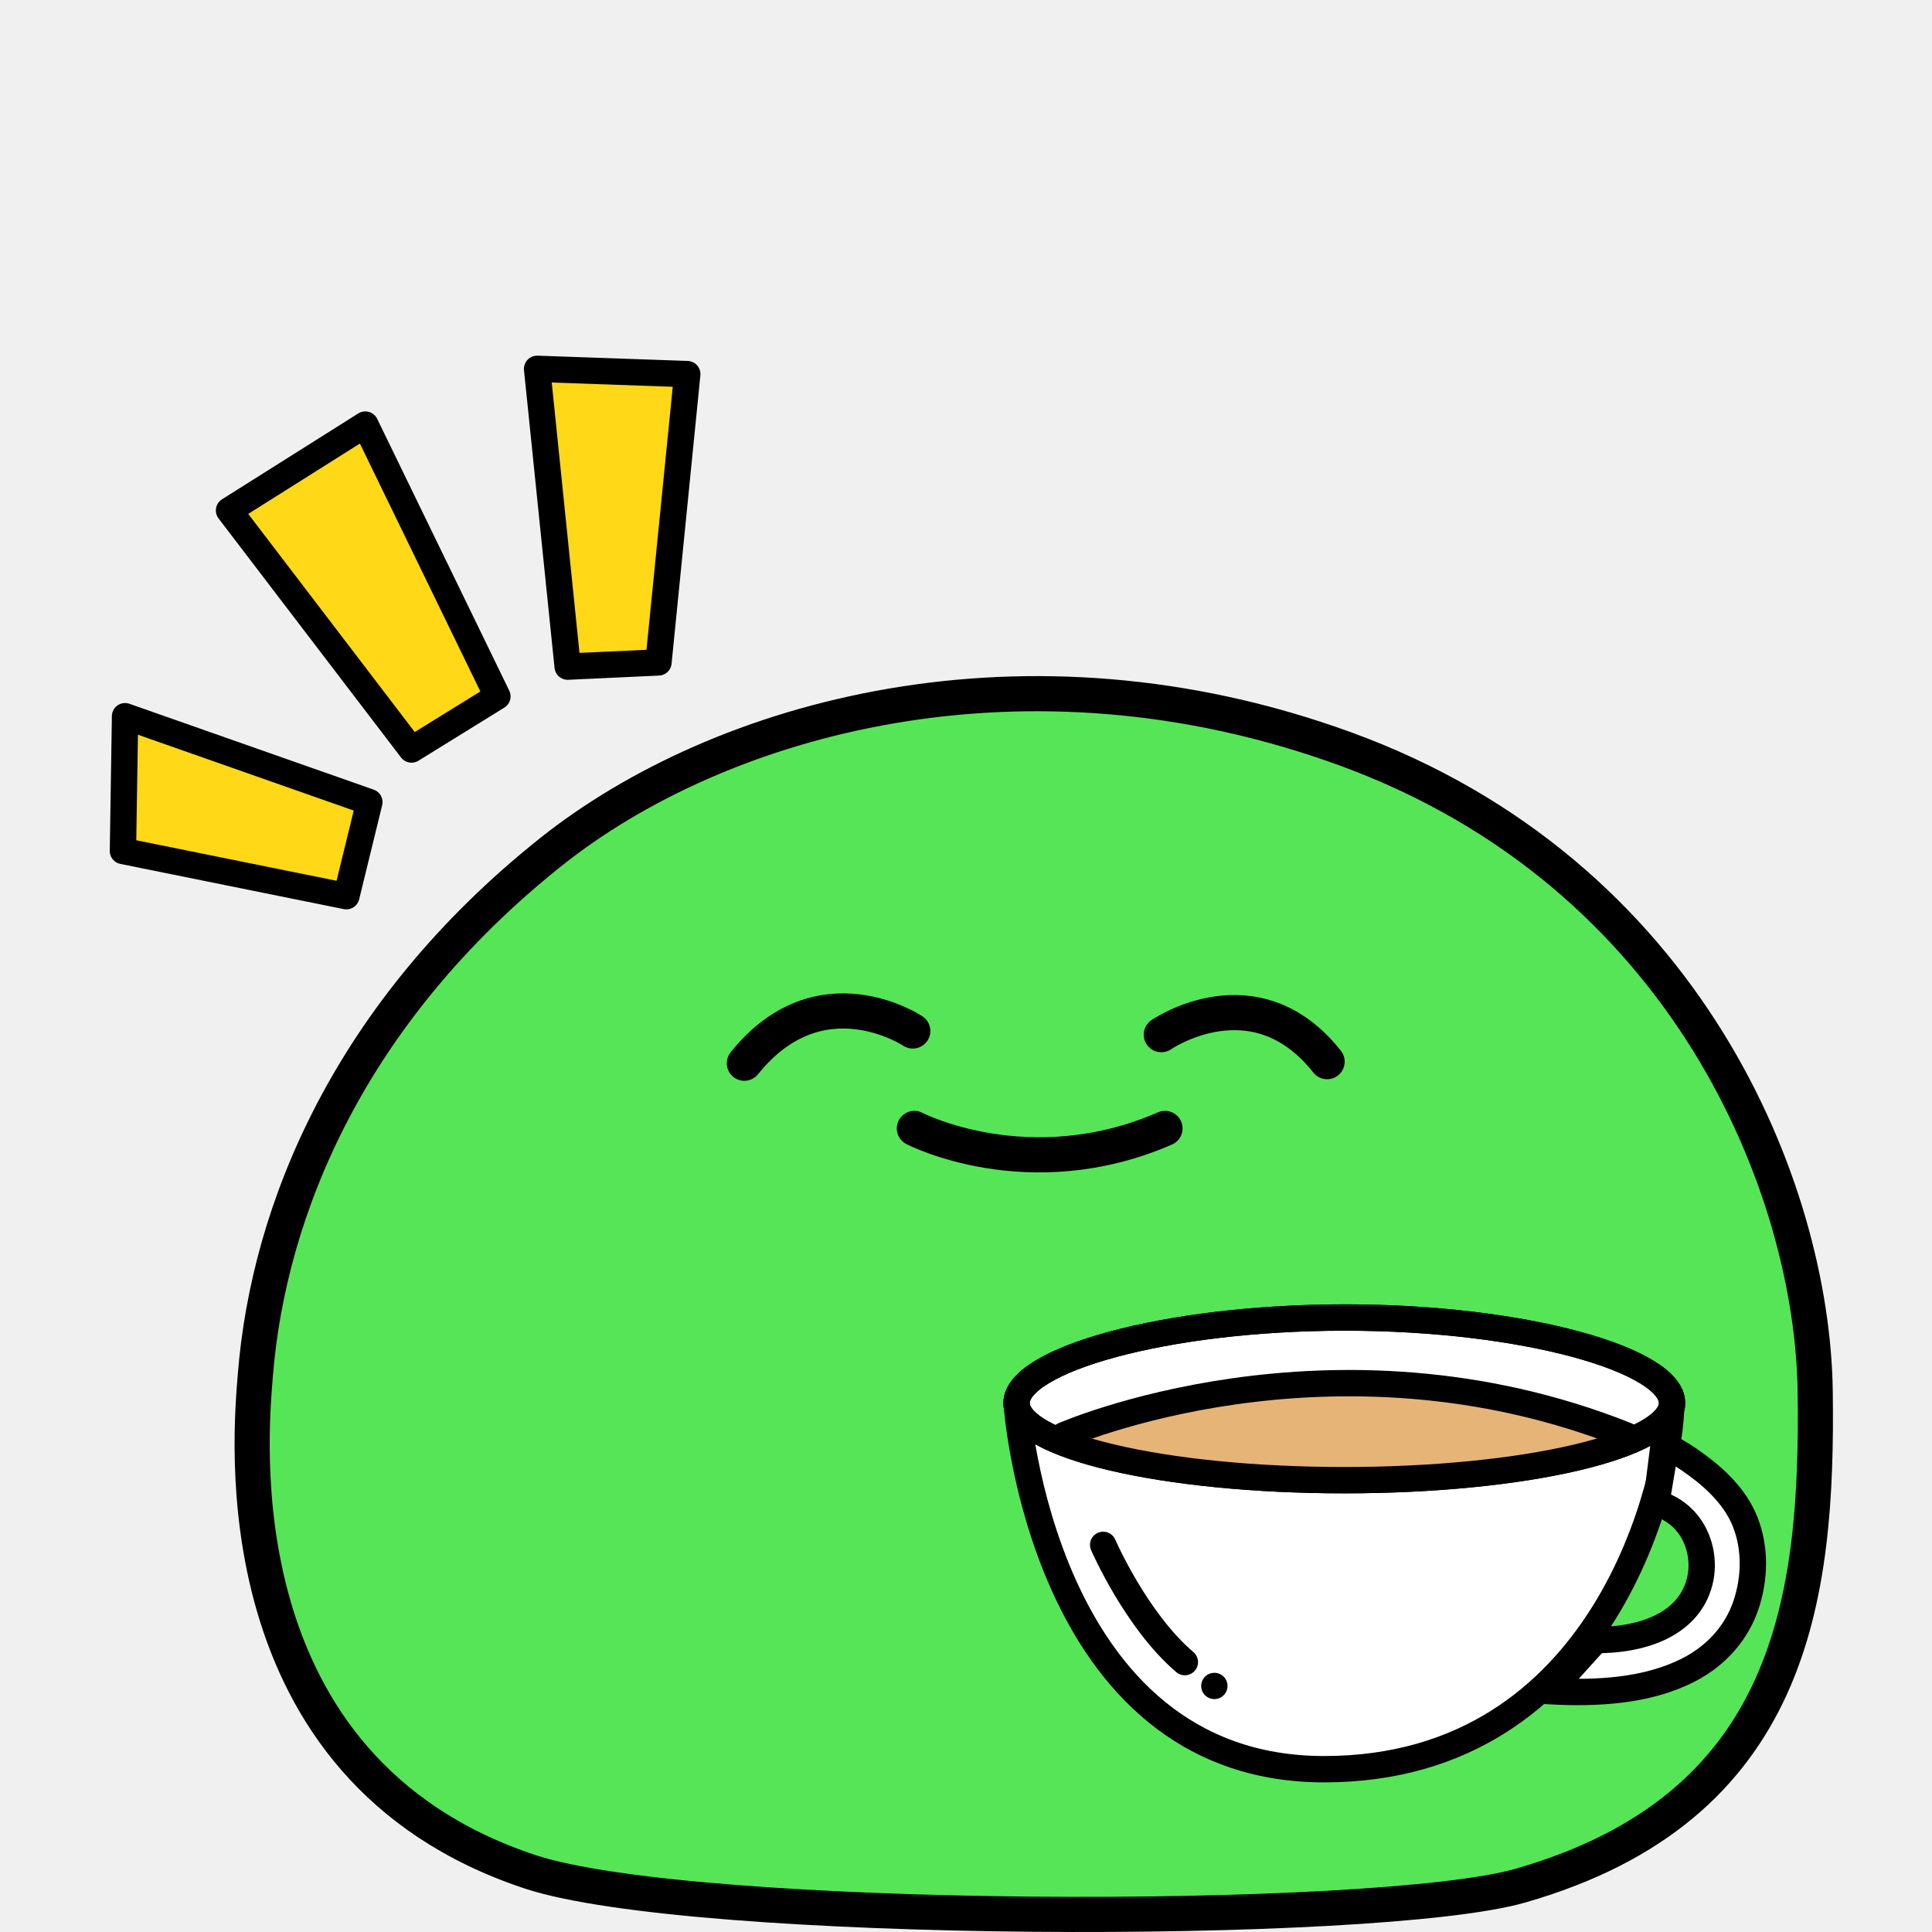
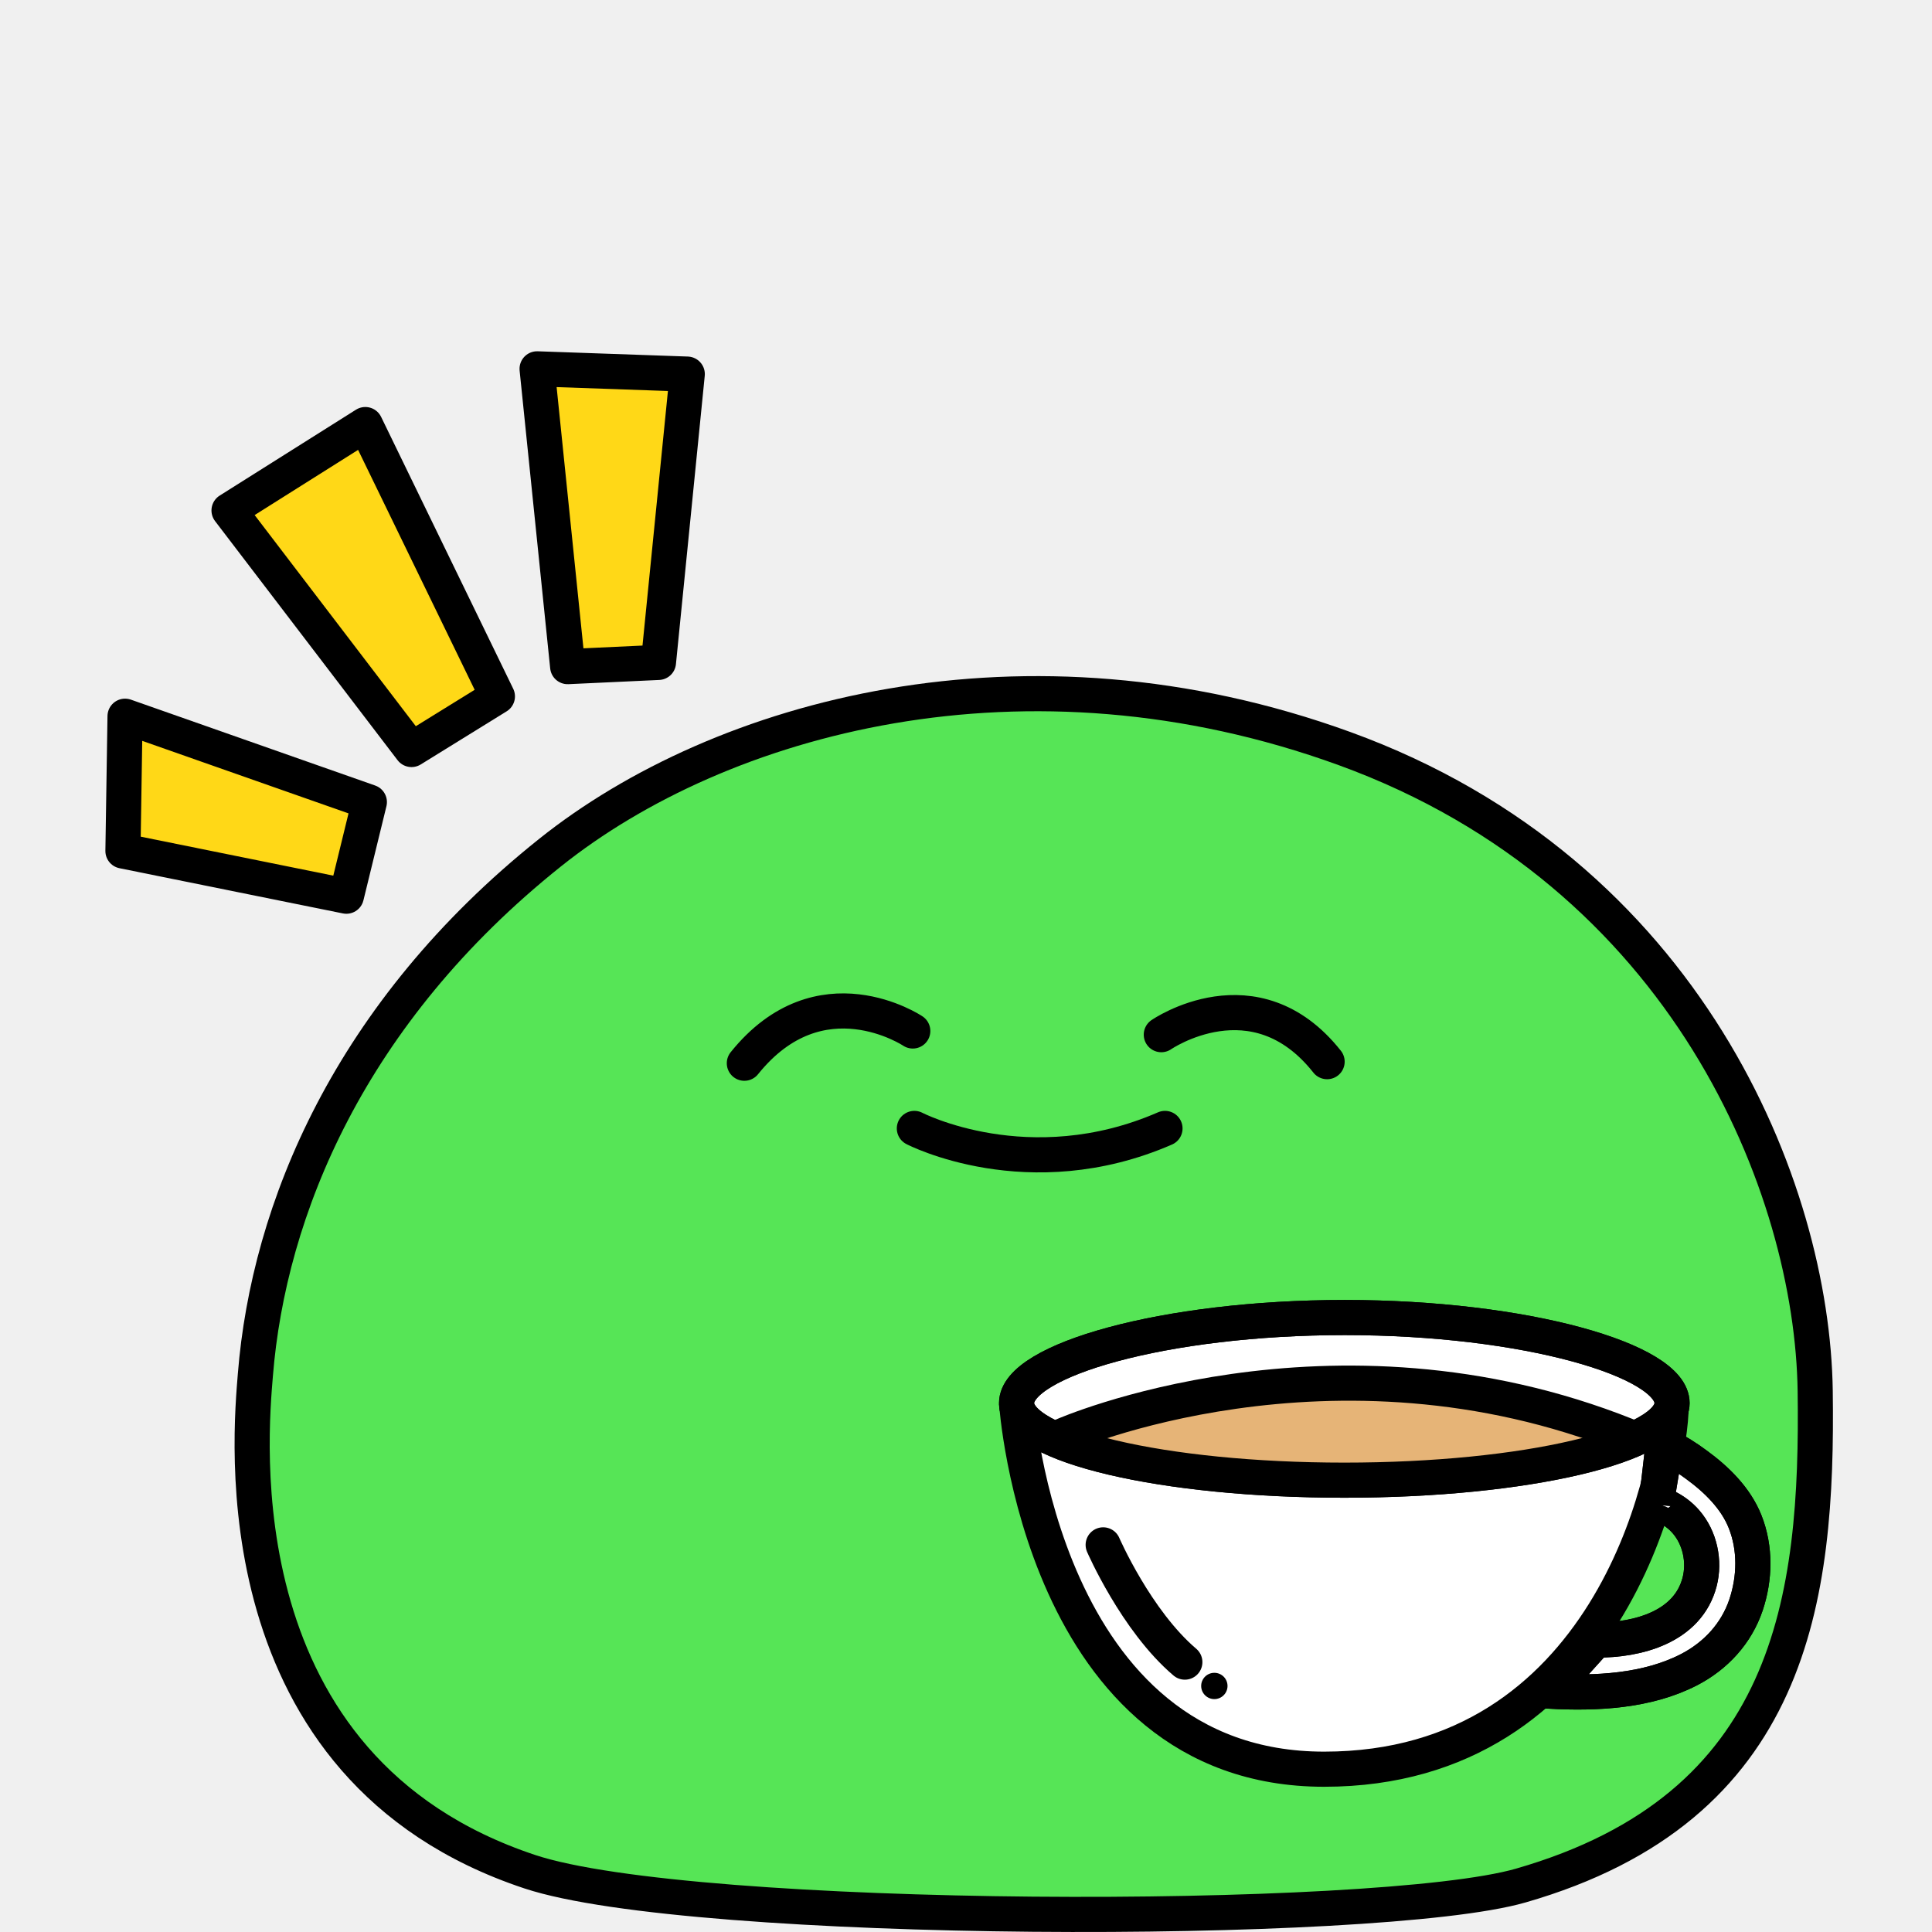
<svg xmlns="http://www.w3.org/2000/svg" width="110" height="110" fill="none" viewBox="0 0 110 110">
  <path fill="#56E556" stroke="#000" stroke-miterlimit="10" stroke-width="2" d="M14.54 78.279c-.27 3.363-2.13 22.392 15.63 28.29 9.25 3.063 48.28 3.123 56.41.788 15.49-4.45 16.93-16.335 16.77-28.16-.16-11.506-7.25-29.468-26.79-36.573-18.2-6.616-35.54-1.836-45.25 5.928-11.42 9.12-16.02 20.347-16.77 29.727z" />
  <path stroke="#000" stroke-linecap="round" stroke-miterlimit="10" stroke-width="2" d="M66.12 58.91s5.32-3.672 9.44 1.537M51.97 58.7s-5.28-3.532-9.59 1.836M52.06 64.248s6.5 3.383 14.27 0" />
  <path fill="#fff" d="M57.88 79.875s1.39 20.856 17.51 20.856 19.76-16.784 19.76-20.756" />
-   <path stroke="#000" stroke-miterlimit="10" stroke-width="1.5" d="M57.88 79.875s1.39 20.856 17.51 20.856 19.76-16.784 19.76-20.756" />
-   <path fill="#fff" stroke="#000" stroke-miterlimit="10" stroke-width="1.5" d="M95.2 79.885c0 2.425-8.35 4.39-18.66 4.39s-18.66-1.965-18.66-4.39 8.39-4.87 18.69-4.87 18.63 2.445 18.63 4.87z" />
-   <path fill="#fff" stroke="#000" stroke-miterlimit="10" stroke-width=".5" d="M94.3 85.593c0-.02.52.18.55.19.43.2.83.499 1.14.858.8.918 1.08 2.255.78 3.423-.67 2.584-3.55 3.333-5.9 3.313l-2.63 2.913c2.64.14 5.53.01 7.93-1.227 1.52-.788 2.69-2.056 3.24-3.682.51-1.527.55-3.223-.05-4.74-.53-1.337-1.62-2.405-2.77-3.243-.54-.4-1.12-.778-1.74-1.058 0 .01-.55 3.253-.55 3.253z" />
-   <path stroke="#000" stroke-miterlimit="10" stroke-width="1.5" d="M94.3 85.593c0-.02.52.18.55.19.43.2.83.499 1.14.858.8.918 1.08 2.255.78 3.423-.67 2.584-3.55 3.333-5.9 3.313l-2.63 2.913c2.64.14 5.53.01 7.93-1.227 1.52-.788 2.69-2.056 3.24-3.682.51-1.527.55-3.223-.05-4.74-.53-1.337-1.62-2.405-2.77-3.243-.54-.4-1.12-.778-1.74-1.058 0 .01-.55 3.253-.55 3.253z" />
+   <path stroke="#000" stroke-miterlimit="10" stroke-width="2" d="M57.88 79.875s1.39 20.856 17.51 20.856 19.76-16.784 19.76-20.756" />
+   <path fill="#fff" stroke="#000" stroke-miterlimit="10" stroke-width="2" d="M95.2 79.885c0 2.425-8.35 4.39-18.66 4.39s-18.66-1.965-18.66-4.39 8.39-4.87 18.69-4.87 18.63 2.445 18.63 4.87zM94.3 85.593c0-.02.52.18.55.19.43.2.83.499 1.14.858.8.918 1.08 2.255.78 3.423-.67 2.584-3.55 3.333-5.9 3.313l-2.63 2.913c2.64.14 5.53.01 7.93-1.227 1.52-.788 2.69-2.056 3.24-3.682.51-1.527.55-3.223-.05-4.74-.53-1.337-1.62-2.405-2.77-3.243-.54-.4-1.12-.778-1.74-1.058 0 .01-.55 3.253-.55 3.253z" />
+   <path stroke="#000" stroke-miterlimit="10" stroke-width="2" d="M94.3 85.593c0-.02.52.18.55.19.43.2.83.499 1.14.858.8.918 1.08 2.255.78 3.423-.67 2.584-3.55 3.333-5.9 3.313l-2.63 2.913c2.64.14 5.53.01 7.93-1.227 1.52-.788 2.69-2.056 3.24-3.682.51-1.527.55-3.223-.05-4.74-.53-1.337-1.62-2.405-2.77-3.243-.54-.4-1.12-.778-1.74-1.058 0 .01-.55 3.253-.55 3.253z" />
  <path fill="#E6B477" d="M92.61 81.731c-16.82-6.706-32.07 0-32.07 0l10.14 2.116 11.04.03 10.89-2.146z" />
  <path fill="#E6B477" d="M92.61 81.731c-16.82-6.706-32.07 0-32.07 0h32.07z" />
-   <path stroke="#000" stroke-linecap="round" stroke-linejoin="round" stroke-miterlimit="10" stroke-width="1.5" d="M92.61 81.731c-16.82-6.706-32.07 0-32.07 0" />
-   <path stroke="#000" stroke-miterlimit="10" stroke-width="1.5" d="M95.2 79.885c0 2.425-8.35 4.39-18.66 4.39s-18.66-1.965-18.66-4.39 8.39-4.87 18.69-4.87 18.63 2.445 18.63 4.87z" />
-   <path stroke="#000" stroke-linecap="round" stroke-linejoin="round" stroke-miterlimit="10" stroke-width="1.5" d="M62.81 87.958s1.87 4.31 4.65 6.676" />
+   <path stroke="#000" stroke-linecap="round" stroke-linejoin="round" stroke-miterlimit="10" stroke-width="2" d="M92.61 81.731c-16.82-6.706-32.07 0-32.07 0" />
+   <path stroke="#000" stroke-miterlimit="10" stroke-width="2" d="M95.2 79.885c0 2.425-8.35 4.39-18.66 4.39s-18.66-1.965-18.66-4.39 8.39-4.87 18.69-4.87 18.63 2.445 18.63 4.87z" />
+   <path stroke="#000" stroke-linecap="round" stroke-linejoin="round" stroke-miterlimit="10" stroke-width="2" d="M62.81 87.958s1.87 4.31 4.65 6.676" />
  <path fill="#000" d="M69.14 96.74c.414 0 .75-.336.75-.749s-.336-.748-.75-.748-.75.335-.75.748.336.749.75.749z" />
-   <path fill="#FFD817" stroke="#000" stroke-linecap="round" stroke-linejoin="round" stroke-miterlimit="10" stroke-width="1.5" d="M37.49 37.715l-5.17.24L30.58 21l8.55.3-1.64 16.415zM28.32 39.65l-4.89 3.024-10.39-13.611 7.76-4.89 7.52 15.477zM21.03 45.668l-1.31 5.358L7 48.452l.12-7.674 13.91 4.89z" />
+   <path fill="#FFD817" stroke="#000" stroke-linecap="round" stroke-linejoin="round" stroke-miterlimit="10" stroke-width="2" d="M37.49 37.715l-5.17.24L30.58 21l8.55.3-1.64 16.415zM28.32 39.65l-4.89 3.024-10.39-13.611 7.76-4.89 7.52 15.477zM21.03 45.668l-1.31 5.358L7 48.452l.12-7.674 13.91 4.89z" />
</svg>
